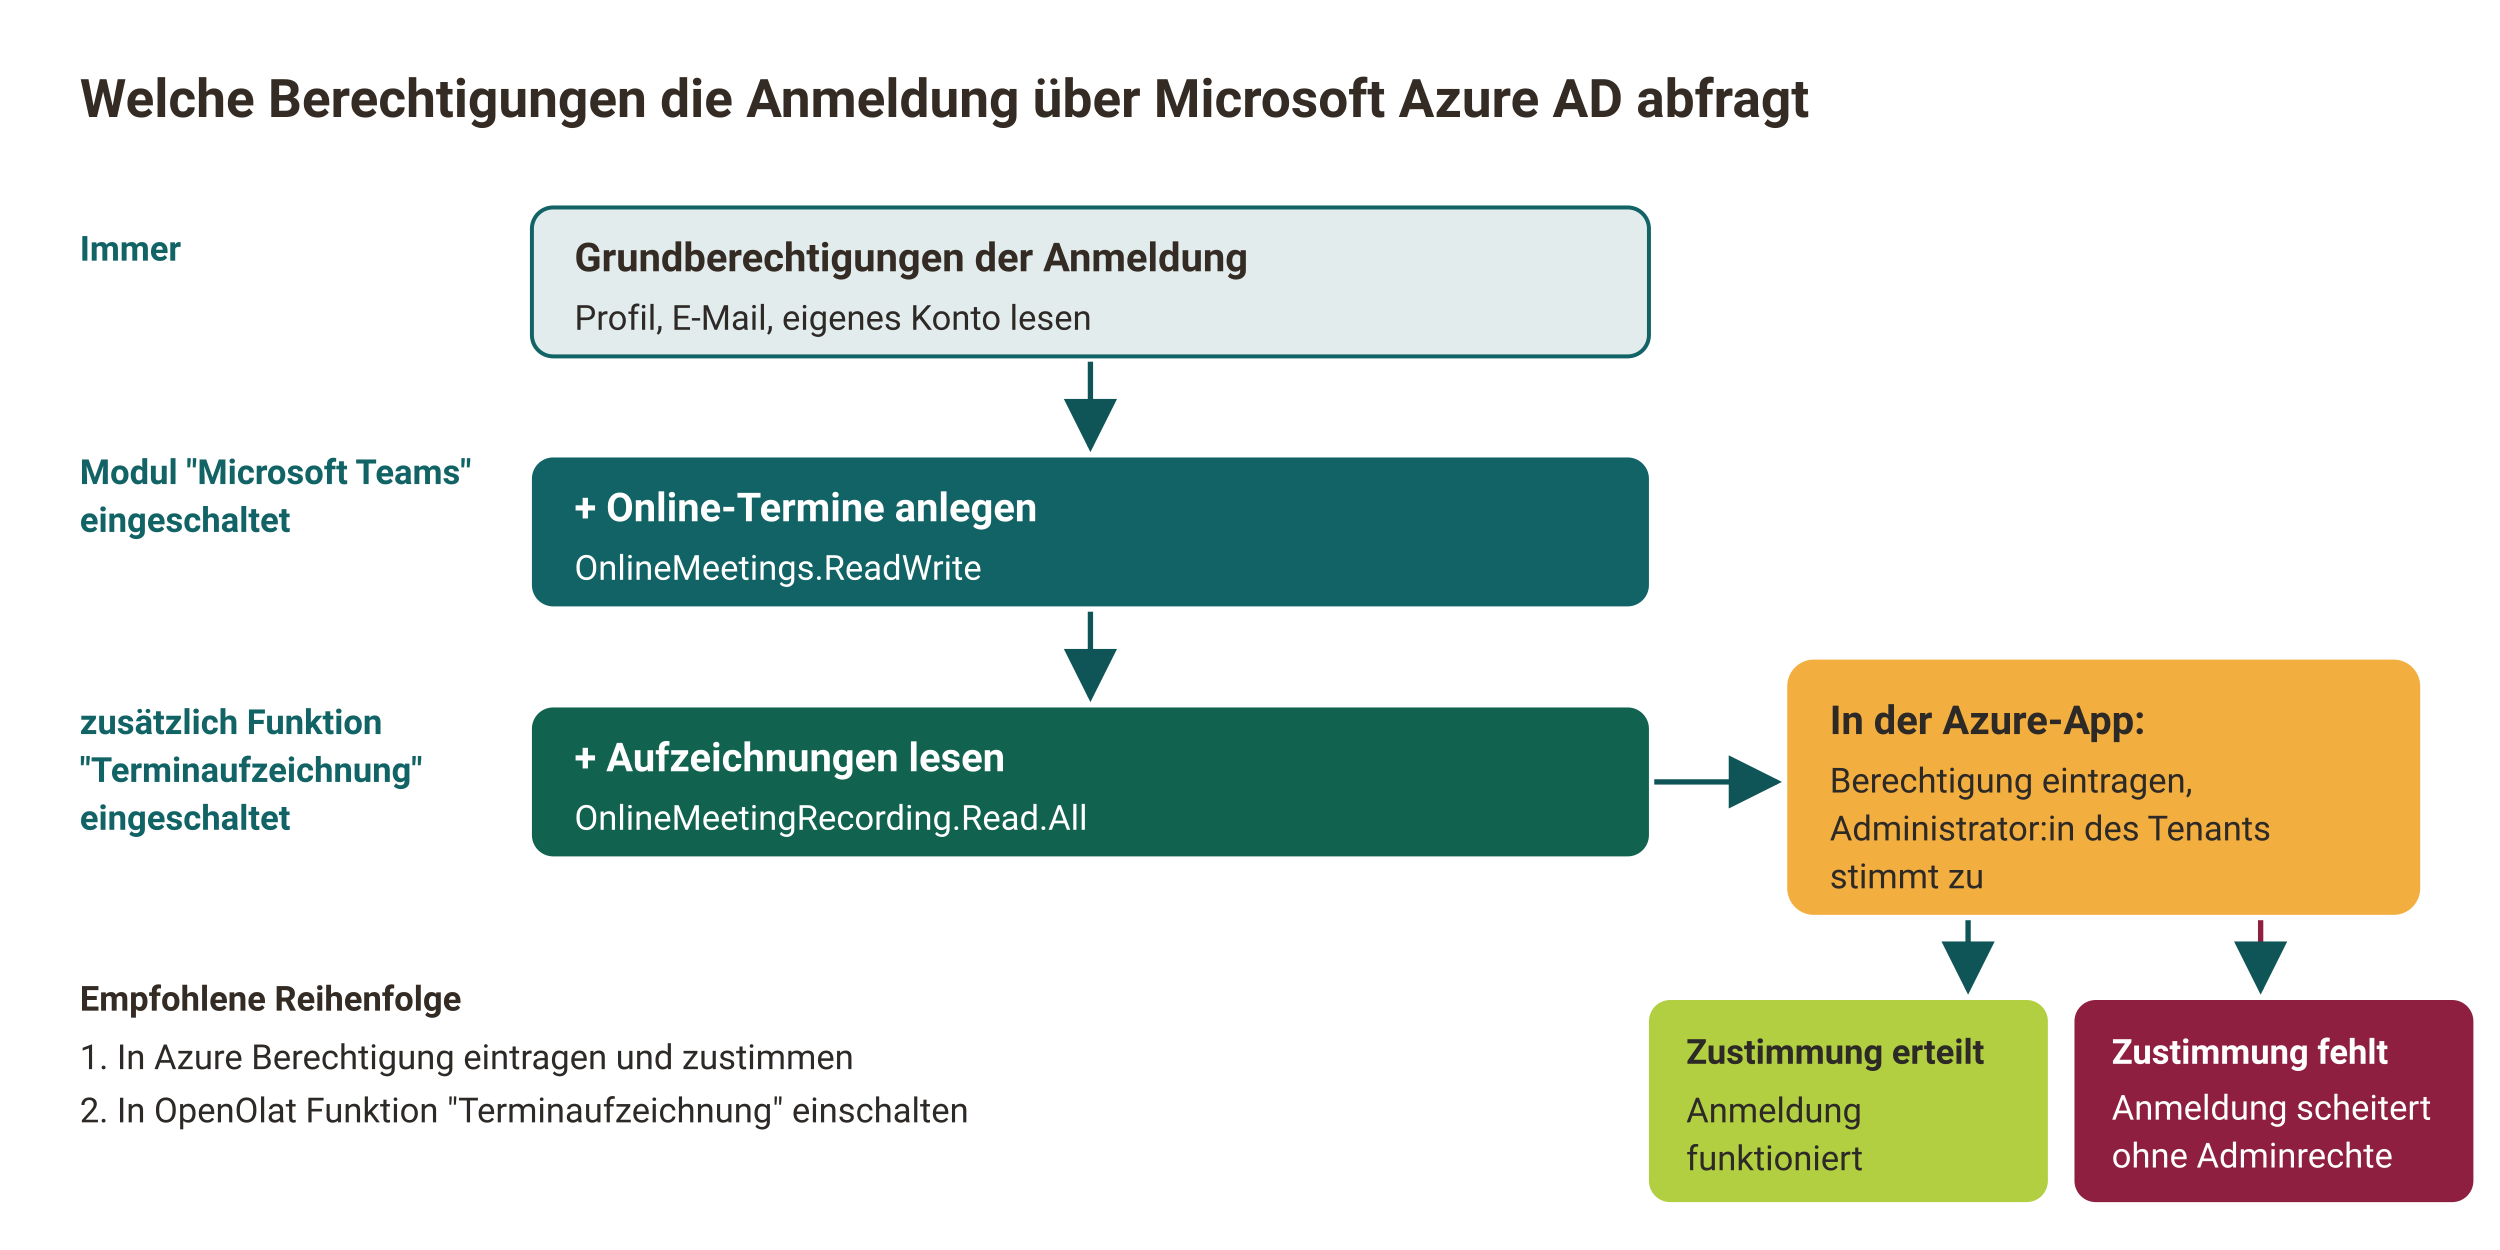
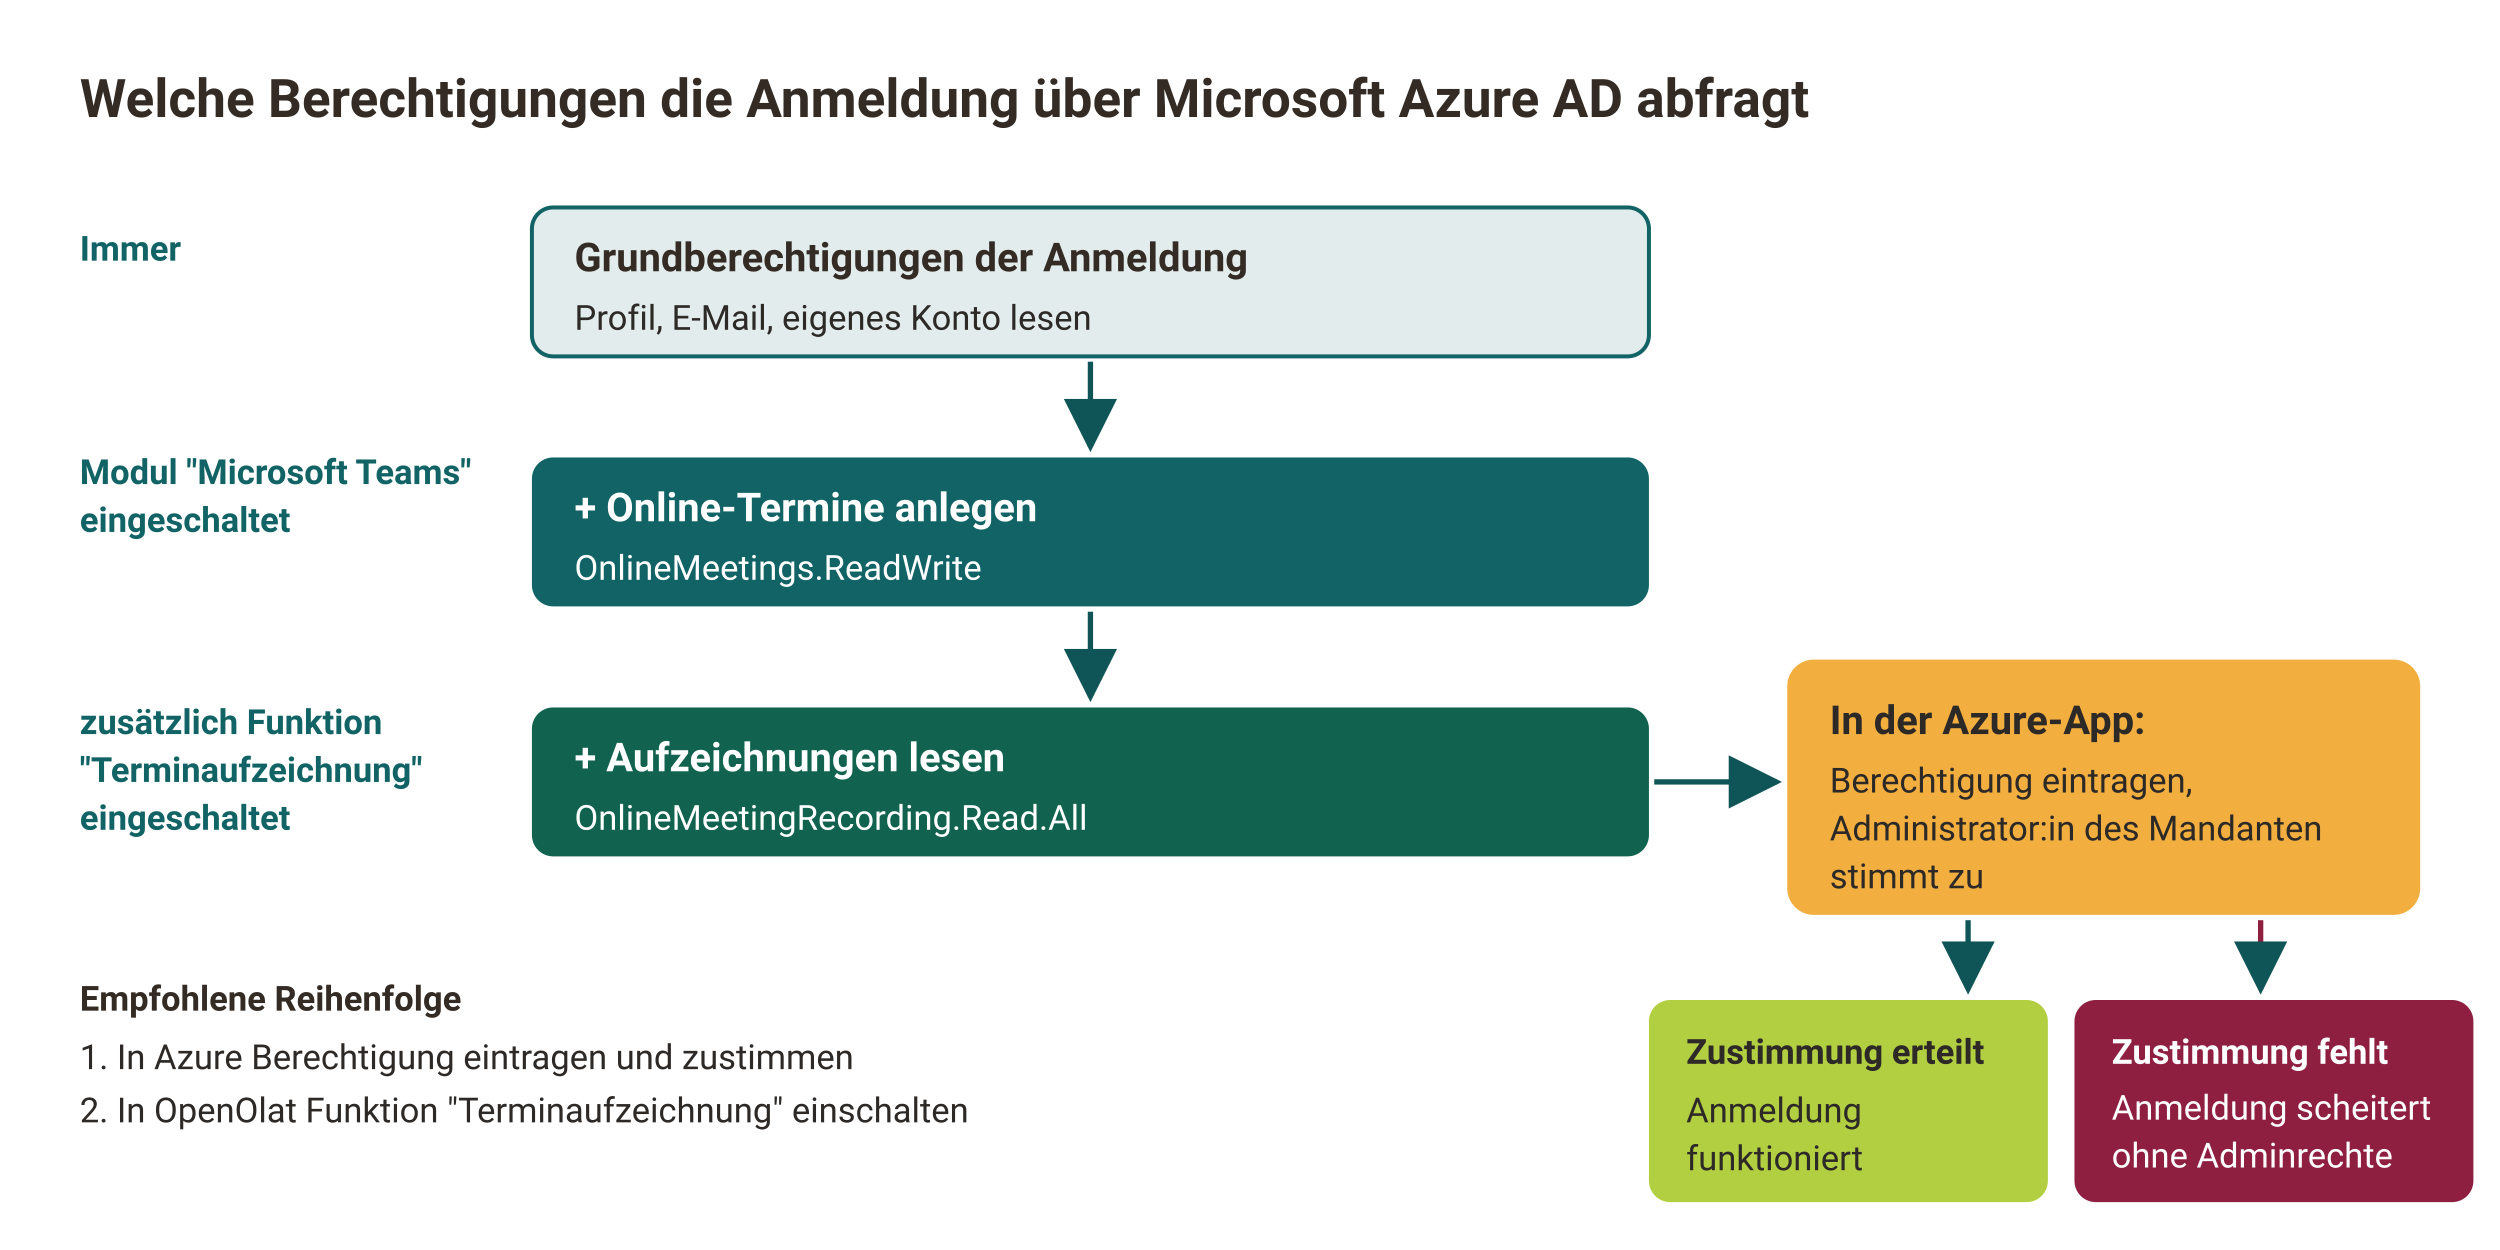
<svg xmlns="http://www.w3.org/2000/svg" width="940" height="470" viewBox="0 0 940 470" role="img" aria-label="Welche Berechtigungen die Anmeldung über Microsoft Azure AD abfragt">
  <rect x="0" y="0" width="940" height="470" fill="#FFFFFF" />
  <defs>
    <marker id="arr" markerWidth="10" markerHeight="10" refX="9" refY="5" orient="auto">
      <path d="M0,0 L10,5 L0,10 z" fill="#0F5456" />
    </marker>
  </defs>
  <text x="30" y="44" font-family="'Roboto', sans-serif" font-size="20" font-weight="700" fill="#342C24">Welche Berechtigungen die Anmeldung über Microsoft Azure AD abfragt</text>
  <text x="30" y="98" font-family="'Roboto', sans-serif" font-size="13" font-weight="700" fill="#126365">Immer</text>
  <rect x="200" y="78" width="420" height="56" rx="8" fill="rgba(18, 99, 101, 0.12)" stroke="#126365" stroke-width="1.5" />
  <text x="216" y="102" font-family="'Roboto', sans-serif" font-size="15" font-weight="700" fill="#342C24">Grundberechtigungen der Anmeldung</text>
  <text x="216" y="124" font-family="'Roboto', sans-serif" font-size="13" fill="#2D2926">Profil, E-Mail, eigenes Konto lesen</text>
  <line x1="410" y1="136" x2="410" y2="168" stroke="#0F5456" stroke-width="2" marker-end="url(#arr)" />
  <text x="30" y="182" font-family="'Roboto', sans-serif" font-size="13" font-weight="700" fill="#126365">Modul "Microsoft Teams"</text>
  <text x="30" y="200" font-family="'Roboto', sans-serif" font-size="13" font-weight="700" fill="#126365">eingeschaltet</text>
  <rect x="200" y="172" width="420" height="56" rx="8" fill="#126365" />
  <text x="216" y="196" font-family="'Roboto', sans-serif" font-size="15" font-weight="700" fill="#FFFFFF">+ Online-Termine anlegen</text>
  <text x="216" y="218" font-family="'Roboto', sans-serif" font-size="13" fill="#FFFFFF">OnlineMeetings.ReadWrite</text>
  <line x1="410" y1="230" x2="410" y2="262" stroke="#0F5456" stroke-width="2" marker-end="url(#arr)" />
  <text x="30" y="276" font-family="'Roboto', sans-serif" font-size="13" font-weight="700" fill="#126365">zusätzlich Funktion</text>
  <text x="30" y="294" font-family="'Roboto', sans-serif" font-size="13" font-weight="700" fill="#126365">"Terminaufzeichnung"</text>
  <text x="30" y="312" font-family="'Roboto', sans-serif" font-size="13" font-weight="700" fill="#126365">eingeschaltet</text>
  <rect x="200" y="266" width="420" height="56" rx="8" fill="#11624F" />
  <text x="216" y="290" font-family="'Roboto', sans-serif" font-size="15" font-weight="700" fill="#FFFFFF">+ Aufzeichnungen lesen</text>
  <text x="216" y="312" font-family="'Roboto', sans-serif" font-size="13" fill="#FFFFFF">OnlineMeetingRecording.Read.All</text>
  <line x1="622" y1="294" x2="668" y2="294" stroke="#0F5456" stroke-width="2" marker-end="url(#arr)" />
  <rect x="672" y="248" width="238" height="96" rx="10" fill="#F2AF40" />
  <text x="688" y="276" font-family="'Roboto', sans-serif" font-size="15" font-weight="700" fill="#2D2926">In der Azure-App:</text>
  <text x="688" y="298" font-family="'Roboto', sans-serif" font-size="13" fill="#2D2926">Berechtigung eintragen,</text>
-   <text x="688" y="316" font-family="'Roboto', sans-serif" font-size="13" fill="#2D2926">Administrator:in des Tenants</text>
+   <text x="688" y="316" font-family="'Roboto', sans-serif" font-size="13" fill="#2D2926">Administrator:in des Mandanten</text>
  <text x="688" y="334" font-family="'Roboto', sans-serif" font-size="13" fill="#2D2926">stimmt zu</text>
  <line x1="740" y1="346" x2="740" y2="372" stroke="#0F5456" stroke-width="2" marker-end="url(#arr)" />
  <line x1="850" y1="346" x2="850" y2="372" stroke="#8F1F40" stroke-width="2" marker-end="url(#arr)" />
  <rect x="620" y="376" width="150" height="76" rx="8" fill="#B2CF42" />
  <text x="634" y="400" font-family="'Roboto', sans-serif" font-size="13" font-weight="700" fill="#2D2926">Zustimmung erteilt</text>
  <text x="634" y="422" font-family="'Roboto', sans-serif" font-size="13" fill="#2D2926">Anmeldung</text>
  <text x="634" y="440" font-family="'Roboto', sans-serif" font-size="13" fill="#2D2926">funktioniert</text>
  <rect x="780" y="376" width="150" height="76" rx="8" fill="#8F1F40" />
  <text x="794" y="400" font-family="'Roboto', sans-serif" font-size="13" font-weight="700" fill="#FFFFFF">Zustimmung fehlt</text>
  <text x="794" y="421" font-family="'Roboto', sans-serif" font-size="13" fill="#FFFFFF">Anmeldung scheitert</text>
  <text x="794" y="439" font-family="'Roboto', sans-serif" font-size="13" fill="#FFFFFF">ohne Adminrechte</text>
  <text x="30" y="380" font-family="'Roboto', sans-serif" font-size="13" font-weight="700" fill="#342C24">Empfohlene Reihenfolge</text>
  <text x="30" y="402" font-family="'Roboto', sans-serif" font-size="13" fill="#2D2926">1. In Azure Berechtigung eintragen und zustimmen</text>
  <text x="30" y="422" font-family="'Roboto', sans-serif" font-size="13" fill="#2D2926">2. In OpenOlat Funktion "Terminaufzeichnung" einschalten</text>
</svg>
